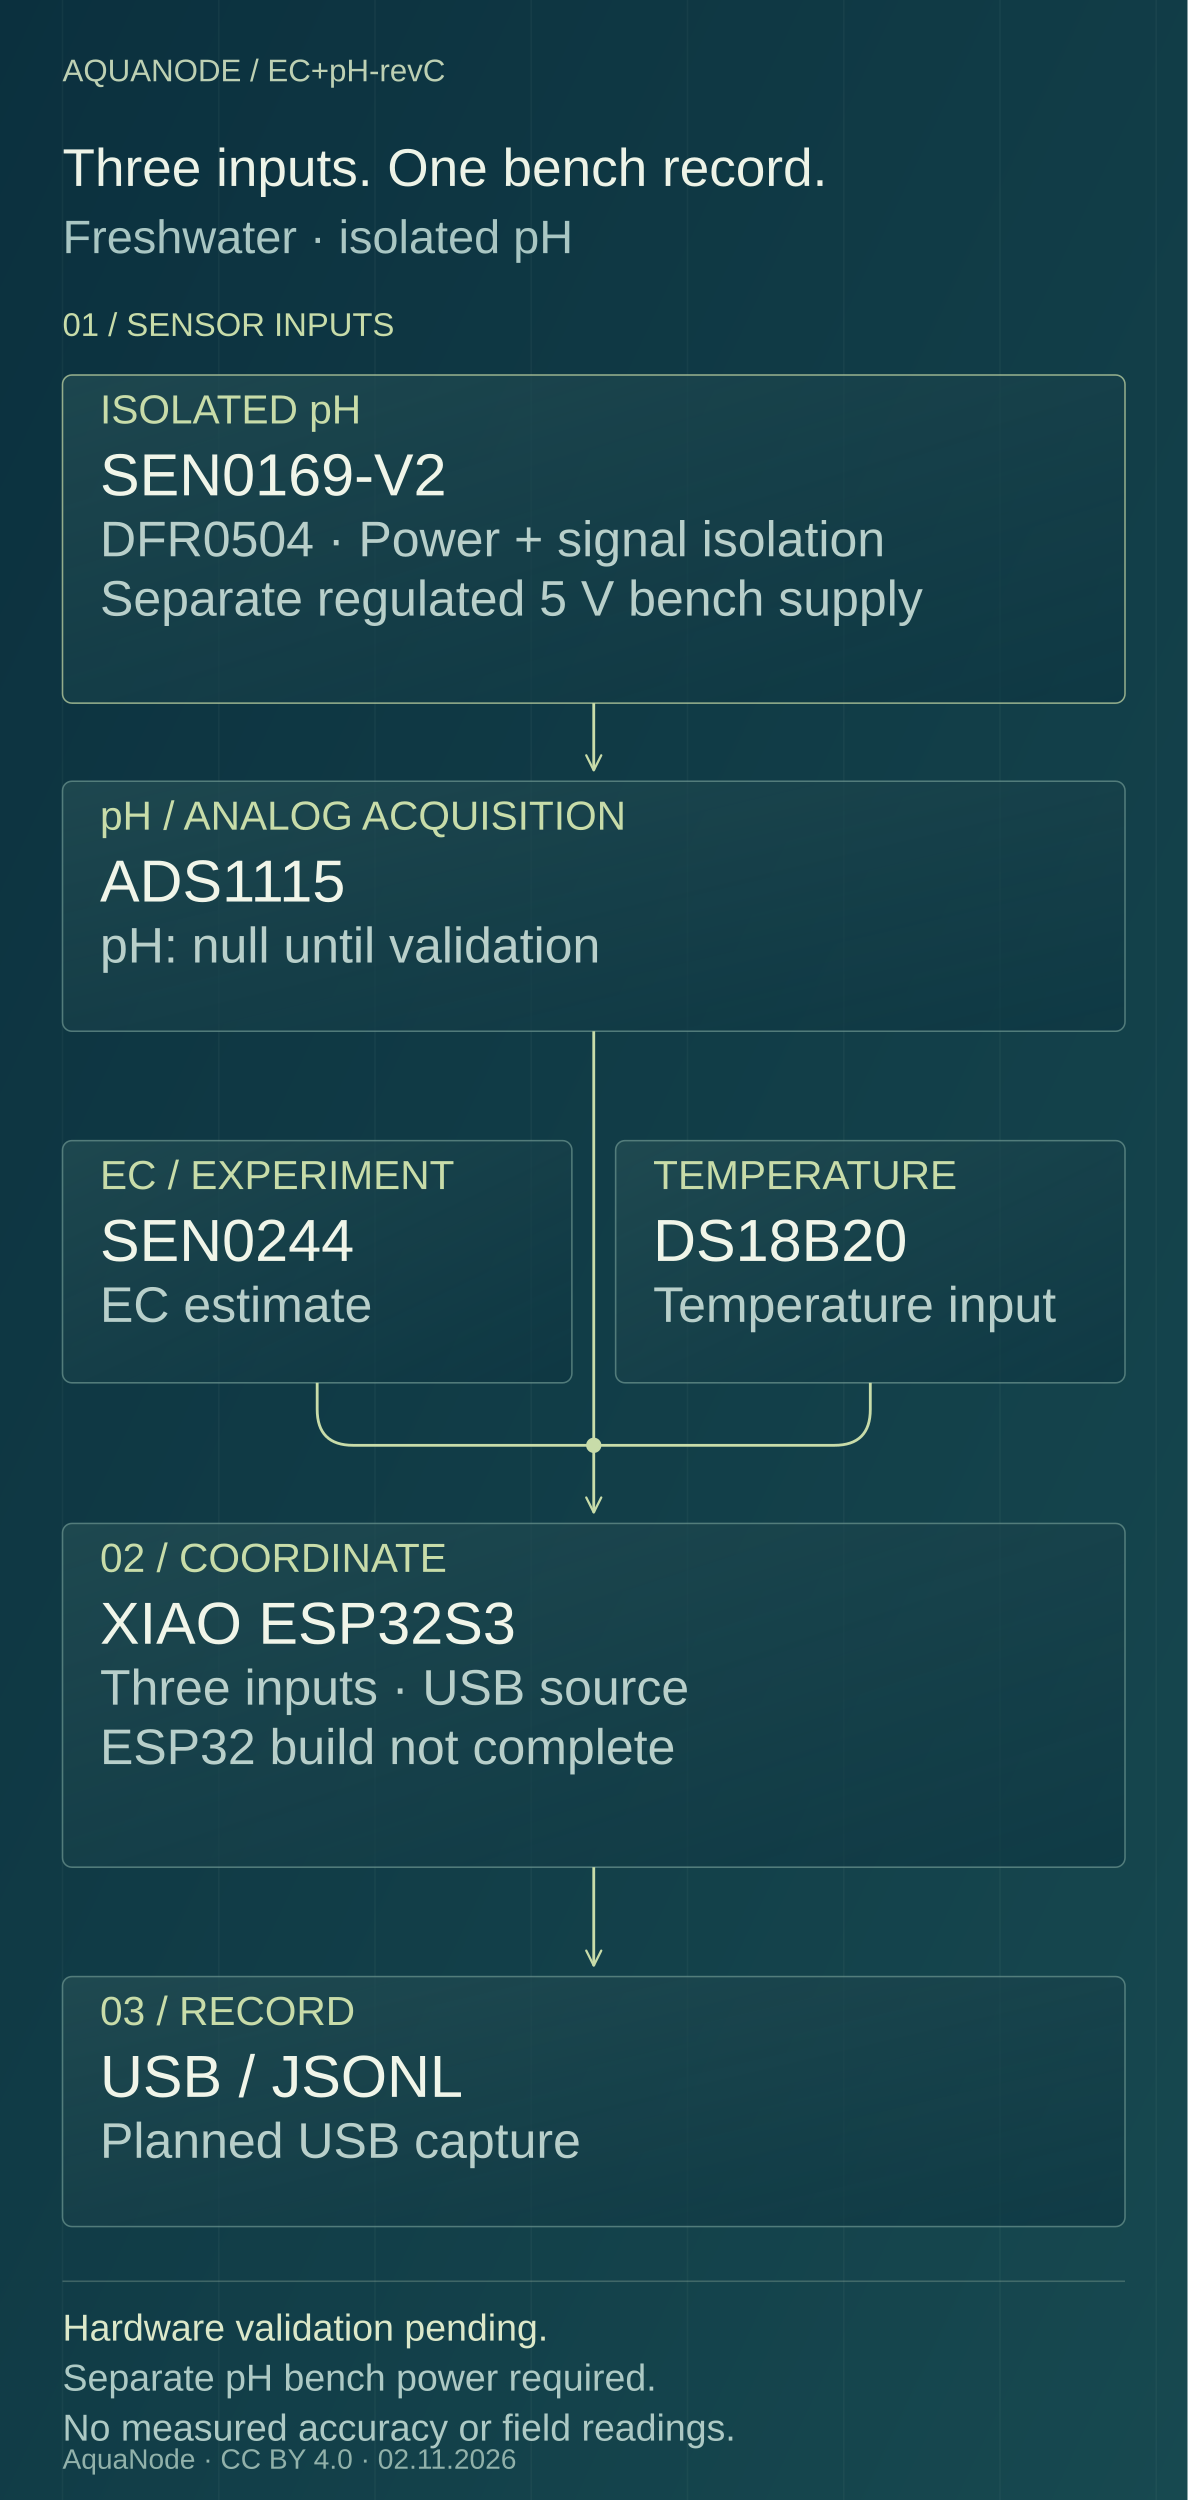
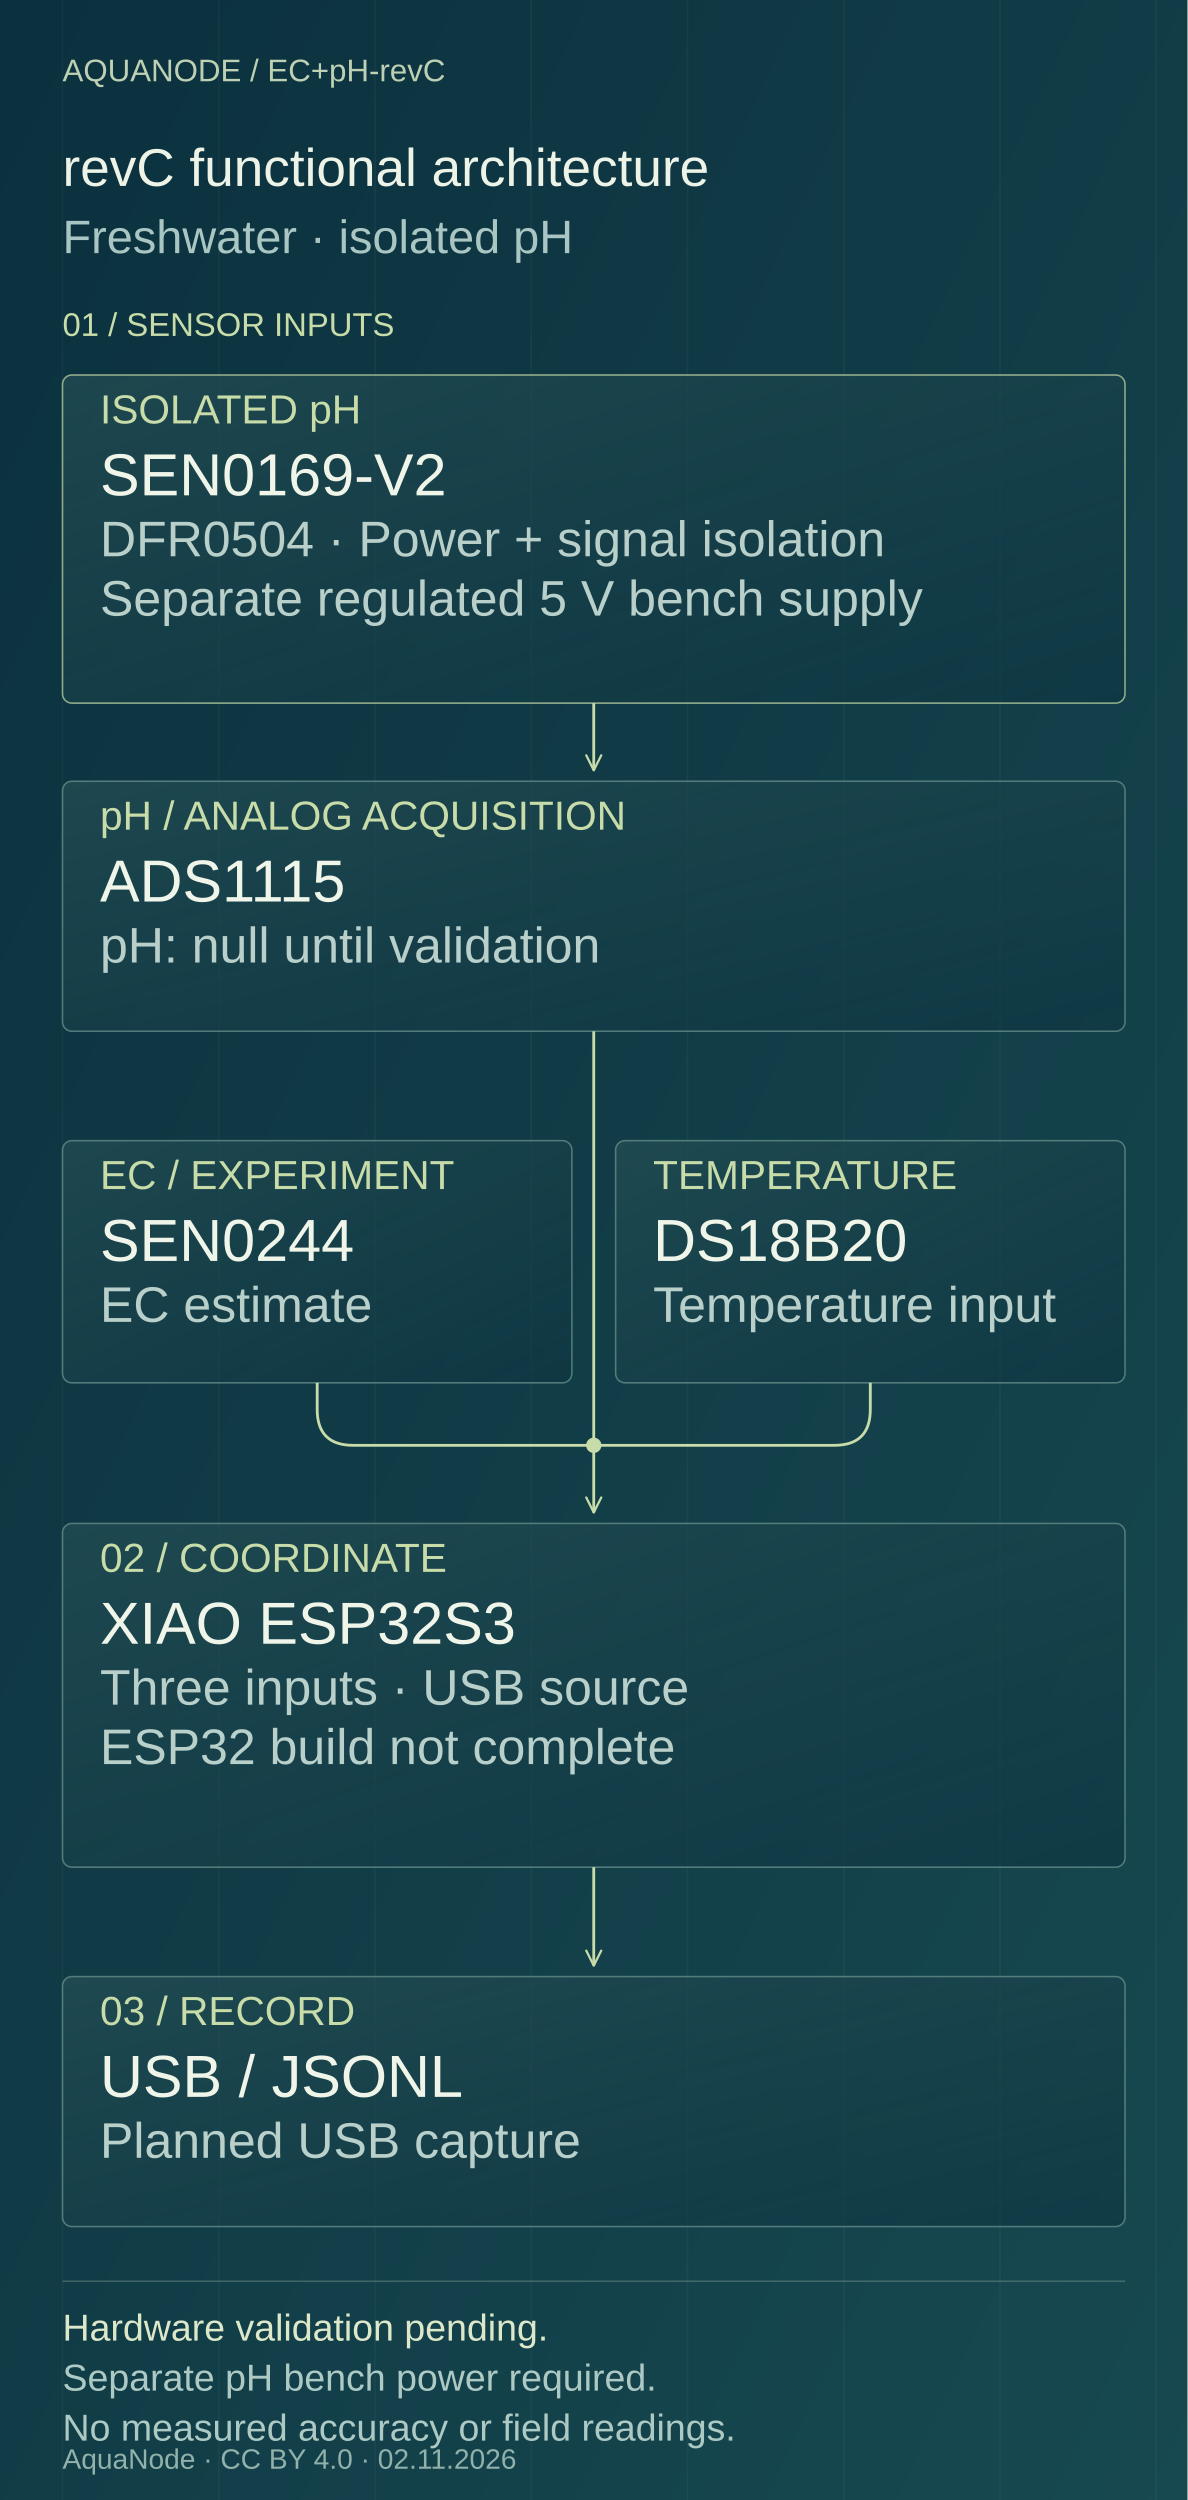
<svg xmlns="http://www.w3.org/2000/svg" width="760" height="1600" viewBox="0 0 760 1600" role="img" aria-labelledby="title desc">
  <defs>
    <linearGradient id="sea" x2="1" y2="1">
      <stop stop-color="#0b303e" />
      <stop offset="1" stop-color="#174950" />
    </linearGradient>
    <linearGradient id="card" x2="1" y2="1">
      <stop stop-color="#244e54" stop-opacity=".72" />
      <stop offset="1" stop-color="#0c3440" stop-opacity=".6" />
    </linearGradient>
    <marker id="arrow" viewBox="0 0 12 12" refX="10" refY="6" markerWidth="8" markerHeight="8" orient="auto">
      <path d="M2 2l8 4-8 4" fill="none" stroke="#c8dca9" stroke-width="1.2" stroke-linecap="round" stroke-linejoin="round" />
    </marker>
  </defs>
  <rect width="760" height="1600" fill="url(#sea)" />
  <g fill="none" stroke="#bcd5bd" opacity=".05">
    <path d="M40 0V1600" />
    <path d="M140 0V1600" />
    <path d="M240 0V1600" />
    <path d="M340 0V1600" />
    <path d="M440 0V1600" />
    <path d="M540 0V1600" />
    <path d="M640 0V1600" />
    <path d="M740 0V1600" />
  </g>
  <g font-family="Arial,'Noto Sans TC','Microsoft JhengHei',sans-serif">
    <text x="40" y="52" font-size="20" fill="#bdd0b3">AQUANODE / EC+pH-revC</text>
-     <text x="40" y="119" font-size="34" fill="#edf3e7">Three inputs. One bench record.</text>
+     <text x="40" y="119" font-size="34" fill="#edf3e7">revC functional architecture</text>
    <text x="40" y="162" font-size="30" fill="#a9c6c3">Freshwater · isolated pH</text>
    <text x="40" y="215" font-size="21" fill="#c8dca9">01 / SENSOR INPUTS</text>
    <g>
      <rect x="40" y="240" width="680" height="210" rx="6" fill="url(#card)" stroke="#c8dca9" stroke-opacity=".7" />
      <text x="64" y="271" font-size="26" fill="#c8dca9">ISOLATED pH</text>
      <text x="64" y="317" font-size="38" fill="#f0f5e9" font-weight="500">SEN0169-V2</text>
      <text x="64" y="356" font-size="32" fill="#b8cfca">DFR0504 · Power + signal isolation</text>
      <text x="64" y="394" font-size="32" fill="#b8cfca">Separate regulated 5 V bench supply</text>
    </g>
    <path d="M380 450v43" fill="none" stroke="#c8dca9" stroke-width="1.8" marker-end="url(#arrow)" />
    <g>
      <rect x="40" y="500" width="680" height="160" rx="6" fill="url(#card)" stroke="#6d9691" stroke-opacity=".7" />
      <text x="64" y="531" font-size="26" fill="#c8dca9">pH / ANALOG ACQUISITION</text>
      <text x="64" y="577" font-size="38" fill="#f0f5e9" font-weight="500">ADS1115</text>
      <text x="64" y="616" font-size="32" fill="#b8cfca">pH: null until validation</text>
    </g>
    <g>
      <rect x="40" y="730" width="326" height="155" rx="6" fill="url(#card)" stroke="#6d9691" stroke-opacity=".7" />
      <text x="64" y="761" font-size="26" fill="#c8dca9">EC / EXPERIMENT</text>
      <text x="64" y="807" font-size="38" fill="#f0f5e9" font-weight="500">SEN0244</text>
      <text x="64" y="846" font-size="32" fill="#b8cfca">EC estimate</text>
    </g>
    <g>
      <rect x="394" y="730" width="326" height="155" rx="6" fill="url(#card)" stroke="#6d9691" stroke-opacity=".7" />
      <text x="418" y="761" font-size="26" fill="#c8dca9">TEMPERATURE</text>
      <text x="418" y="807" font-size="38" fill="#f0f5e9" font-weight="500">DS18B20</text>
      <text x="418" y="846" font-size="32" fill="#b8cfca">Temperature input</text>
    </g>
    <g fill="none" stroke="#c8dca9" stroke-width="1.8">
      <path d="M380 660v265M203 885v17q0 23 23 23h308q23 0 23-23v-17" />
      <circle cx="380" cy="925" r="4" fill="#c8dca9" />
    </g>
    <path d="M380 925v43" fill="none" stroke="#c8dca9" stroke-width="1.8" marker-end="url(#arrow)" />
    <g>
      <rect x="40" y="975" width="680" height="220" rx="6" fill="url(#card)" stroke="#6d9691" stroke-opacity=".7" />
      <text x="64" y="1006" font-size="26" fill="#c8dca9">02 / COORDINATE</text>
      <text x="64" y="1052" font-size="38" fill="#f0f5e9" font-weight="500">XIAO ESP32S3</text>
      <text x="64" y="1091" font-size="32" fill="#b8cfca">Three inputs · USB source</text>
      <text x="64" y="1129" font-size="32" fill="#b8cfca">ESP32 build not complete</text>
    </g>
    <path d="M380 1195v63" fill="none" stroke="#c8dca9" stroke-width="1.8" marker-end="url(#arrow)" />
    <g>
      <rect x="40" y="1265" width="680" height="160" rx="6" fill="url(#card)" stroke="#6d9691" stroke-opacity=".7" />
      <text x="64" y="1296" font-size="26" fill="#c8dca9">03 / RECORD</text>
      <text x="64" y="1342" font-size="38" fill="#f0f5e9" font-weight="500">USB / JSONL</text>
      <text x="64" y="1381" font-size="32" fill="#b8cfca">Planned USB capture</text>
    </g>
    <path d="M40 1460h680" stroke="#a8c0aa" stroke-opacity=".3" />
    <text x="40" y="1498" font-size="24" fill="#dce8c9">Hardware validation pending.</text>
    <text x="40" y="1530" font-size="24" fill="#adc9c4">Separate pH bench power required.</text>
    <text x="40" y="1562" font-size="24" fill="#adc9c4">No measured accuracy or field readings.</text>
    <text x="40" y="1580" font-size="18" fill="#91b1aa">AquaNode · CC BY 4.0 · 02.11.2026</text>
  </g>
</svg>
